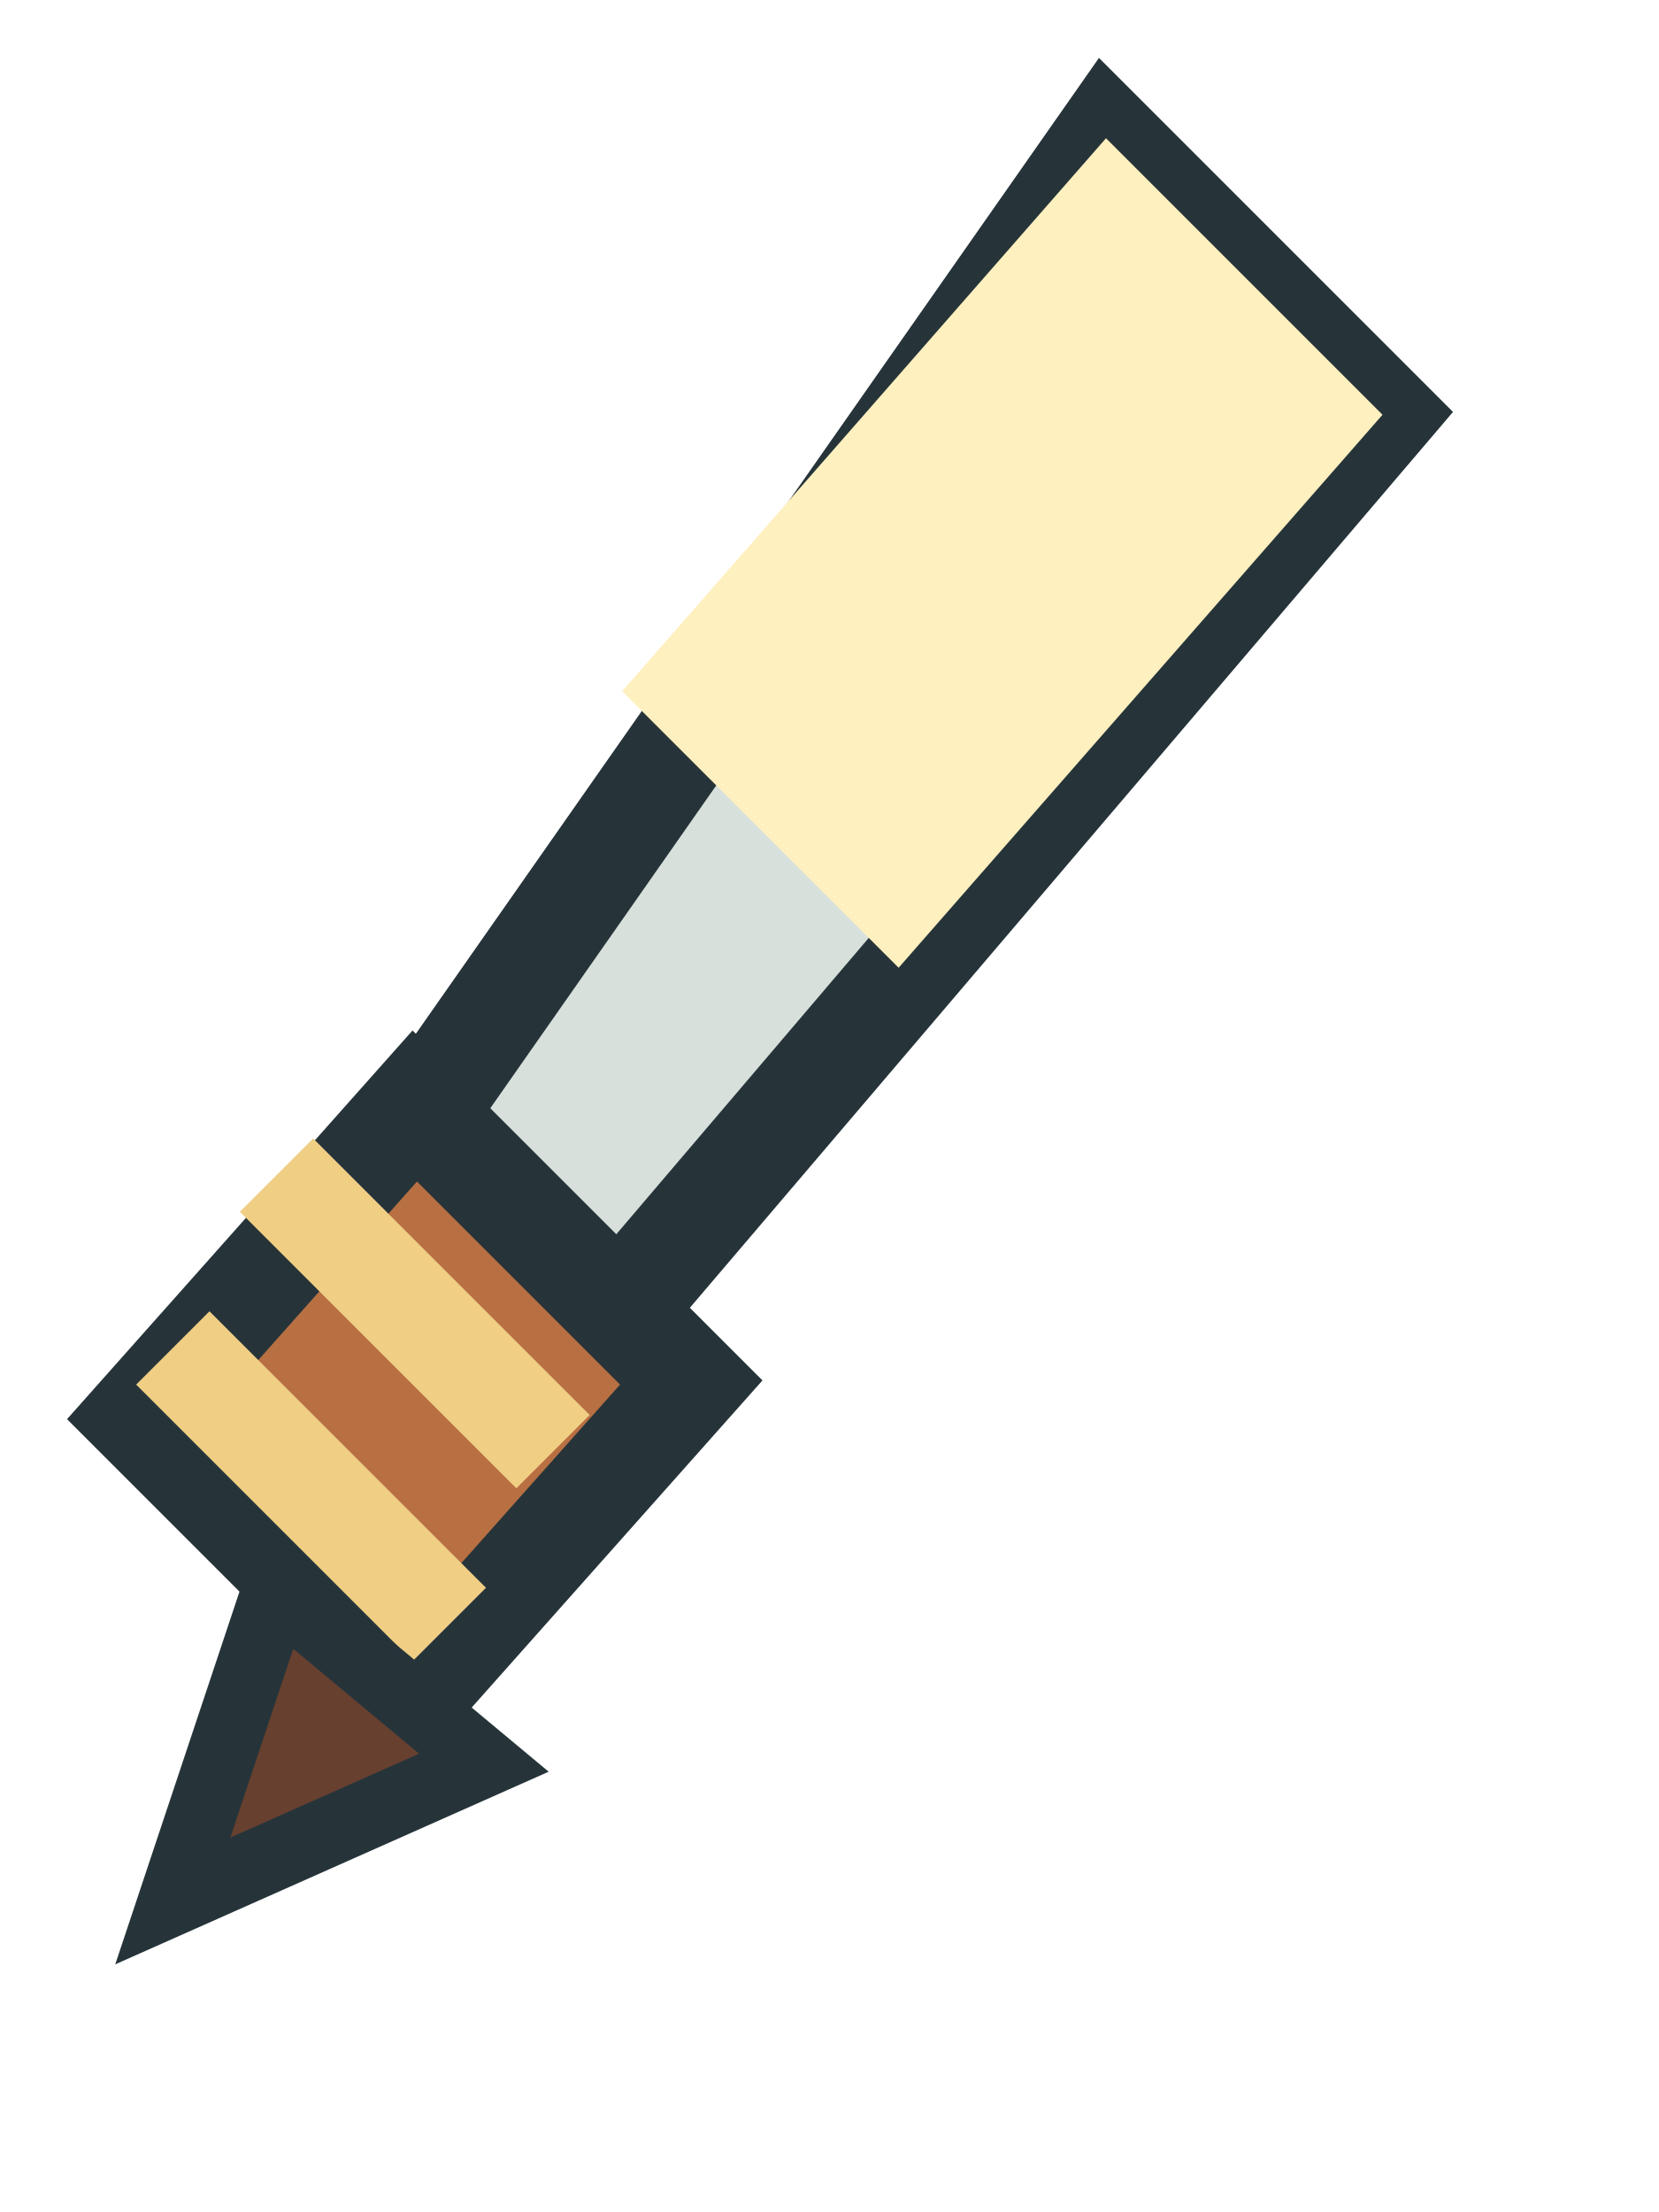
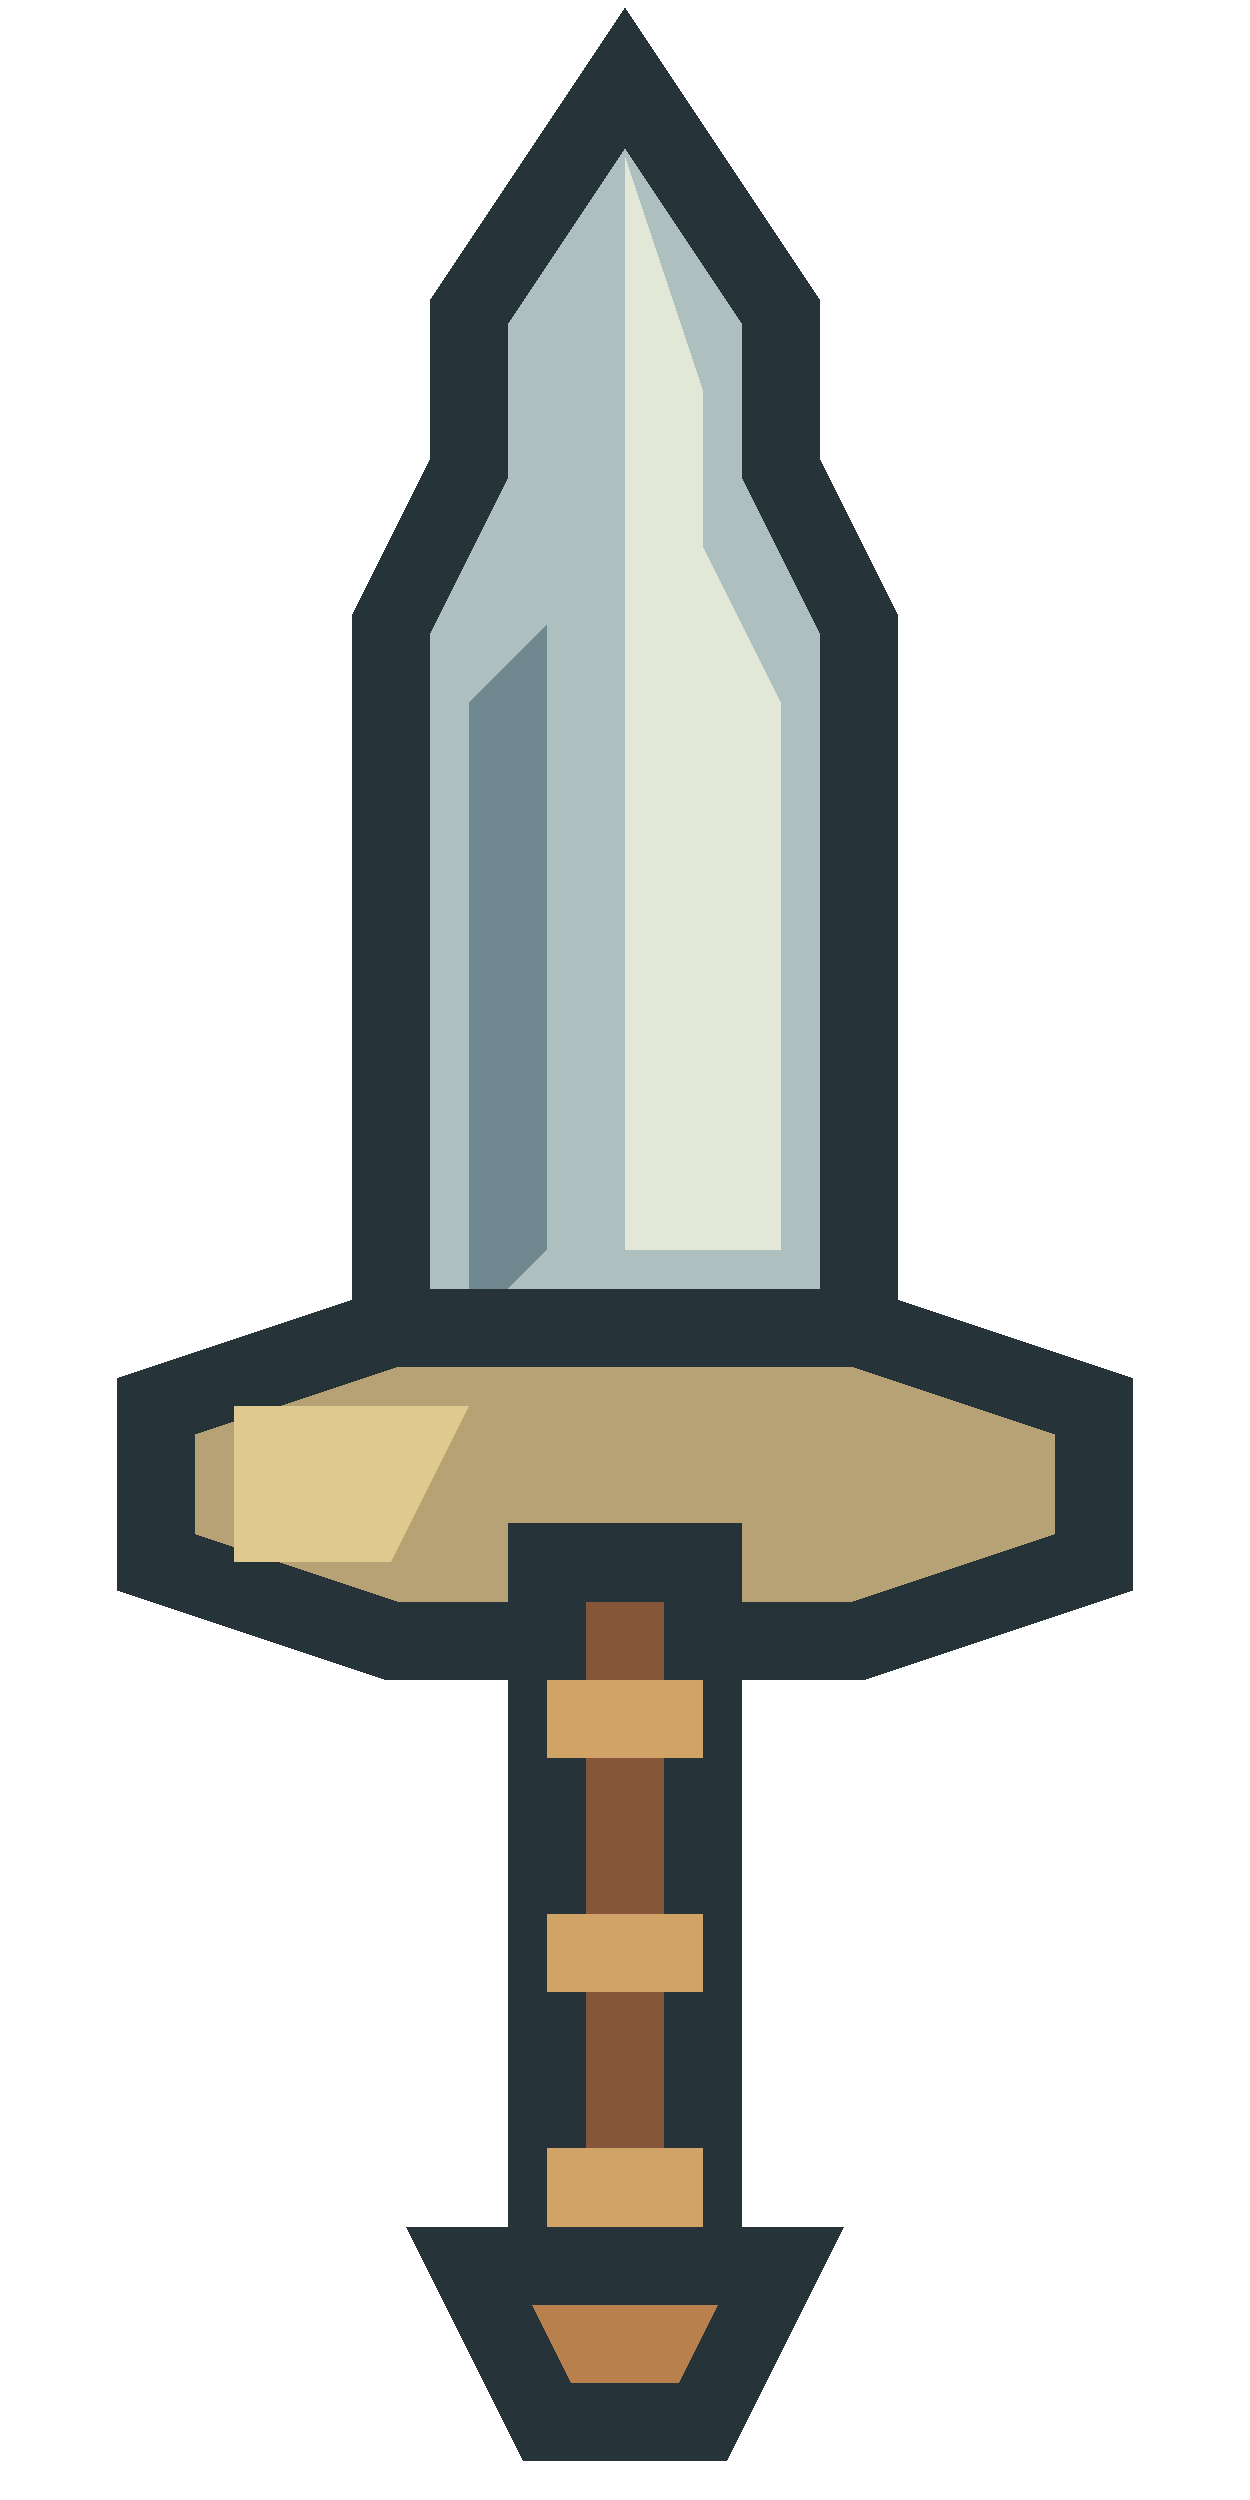
- <svg xmlns="http://www.w3.org/2000/svg" width="48" height="64" viewBox="0 0 48 64">
-   <path d="M32 4 40 12 17 39 11 34Z" fill="#d8e0dc" stroke="#26343a" stroke-width="3" />
-   <path d="m32 4 8 8-14 16-8-8Z" fill="#fff0bf" />
-   <path d="m12 32 8 8-8 9-8-8Z" fill="#b87043" stroke="#26343a" stroke-width="3" />
-   <path d="m8 34 8 8M5 39l8 8" stroke="#f0ce84" stroke-width="3" />
-   <path d="m8 46-3 9 9-4Z" fill="#67402f" stroke="#26343a" stroke-width="2" />
+ <svg xmlns="http://www.w3.org/2000/svg" width="16" height="32" viewBox="0 0 16 32" shape-rendering="crispEdges">
+   <path d="M8 1 10 4V6L11 8V17L9 19H7L5 17V8L6 6V4Z" fill="#aebfc0" stroke="#26343a" stroke-width="1" />
+   <path d="M8 2 9 5V7L10 9V16H8Z" fill="#e2e7d8" />
+   <path d="M6 9 7 8V16L6 17Z" fill="#708991" />
+   <path d="M2 18 5 17H11L14 18V20L11 21H5L2 20Z" fill="#b7a276" stroke="#26343a" stroke-width="1" />
+   <path d="M3 18H6L5 20H3Z" fill="#e0c98f" />
+   <path d="M7 20H9V29H7Z" fill="#85563a" stroke="#26343a" stroke-width="1" />
+   <path d="M7 22H9M7 25H9M7 28H9" stroke="#d2a366" stroke-width="1" />
+   <path d="M6 29H10L9 31H7Z" fill="#b7804d" stroke="#26343a" stroke-width="1" />
</svg>
